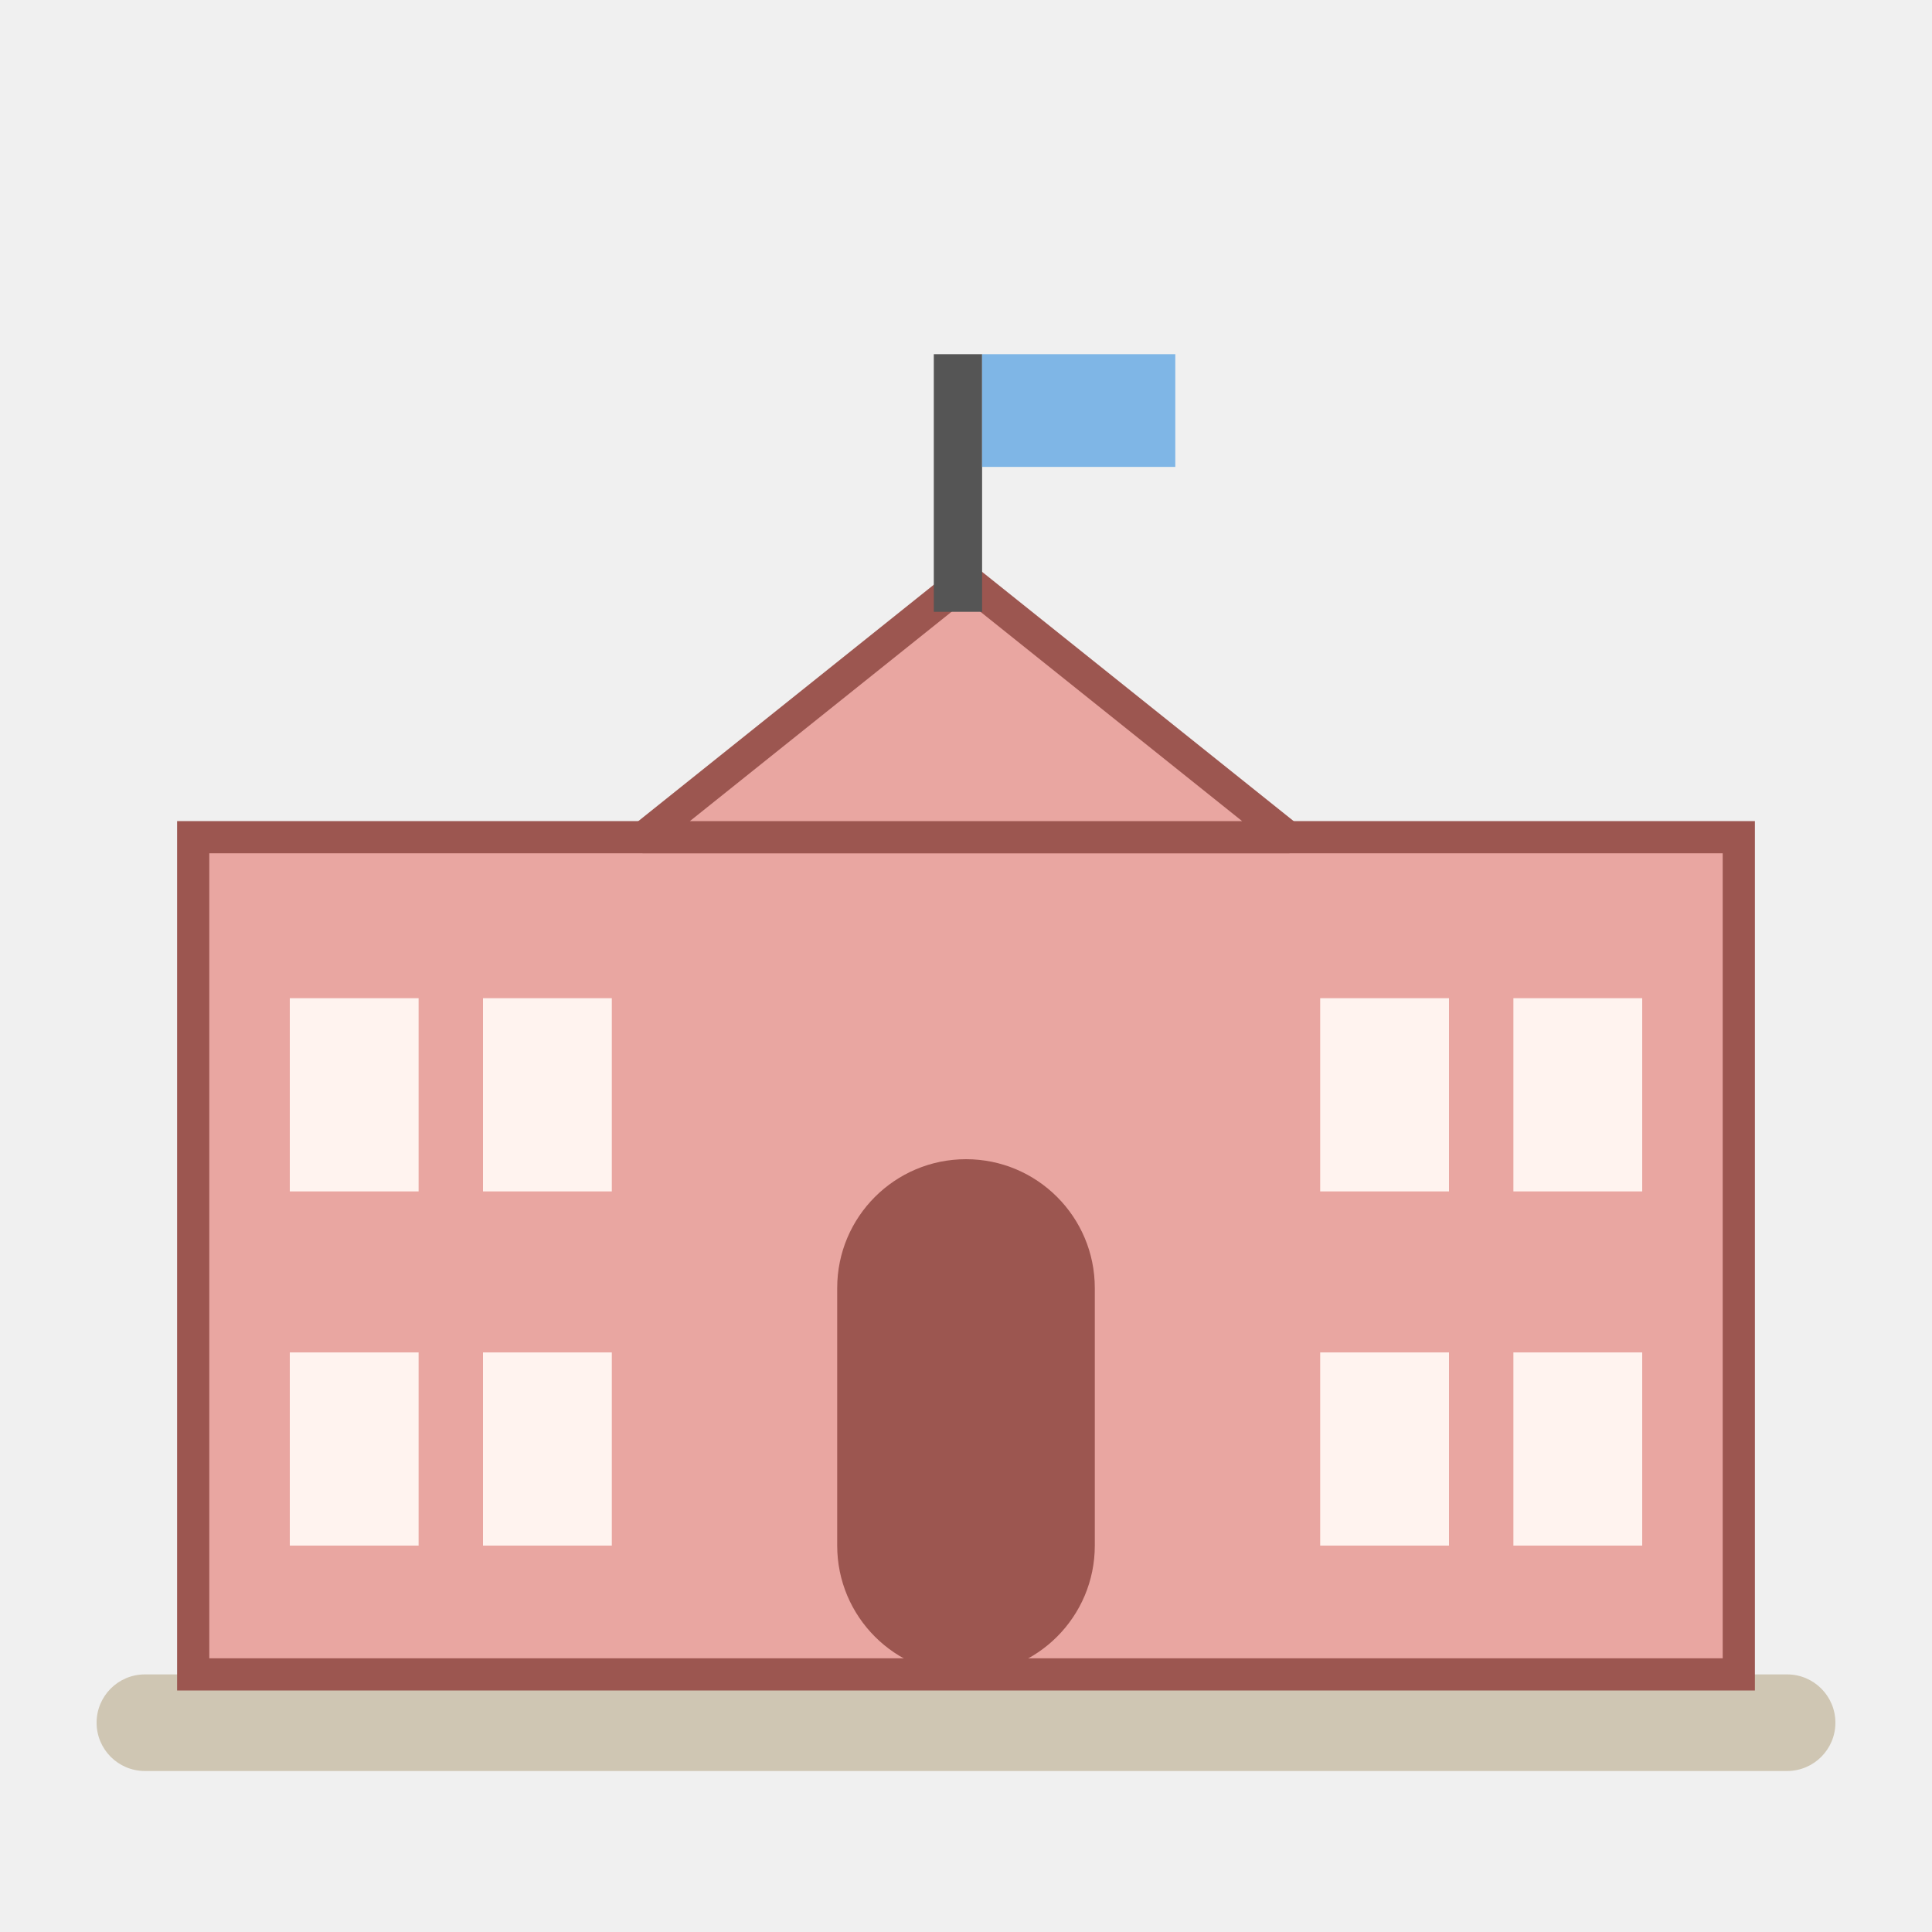
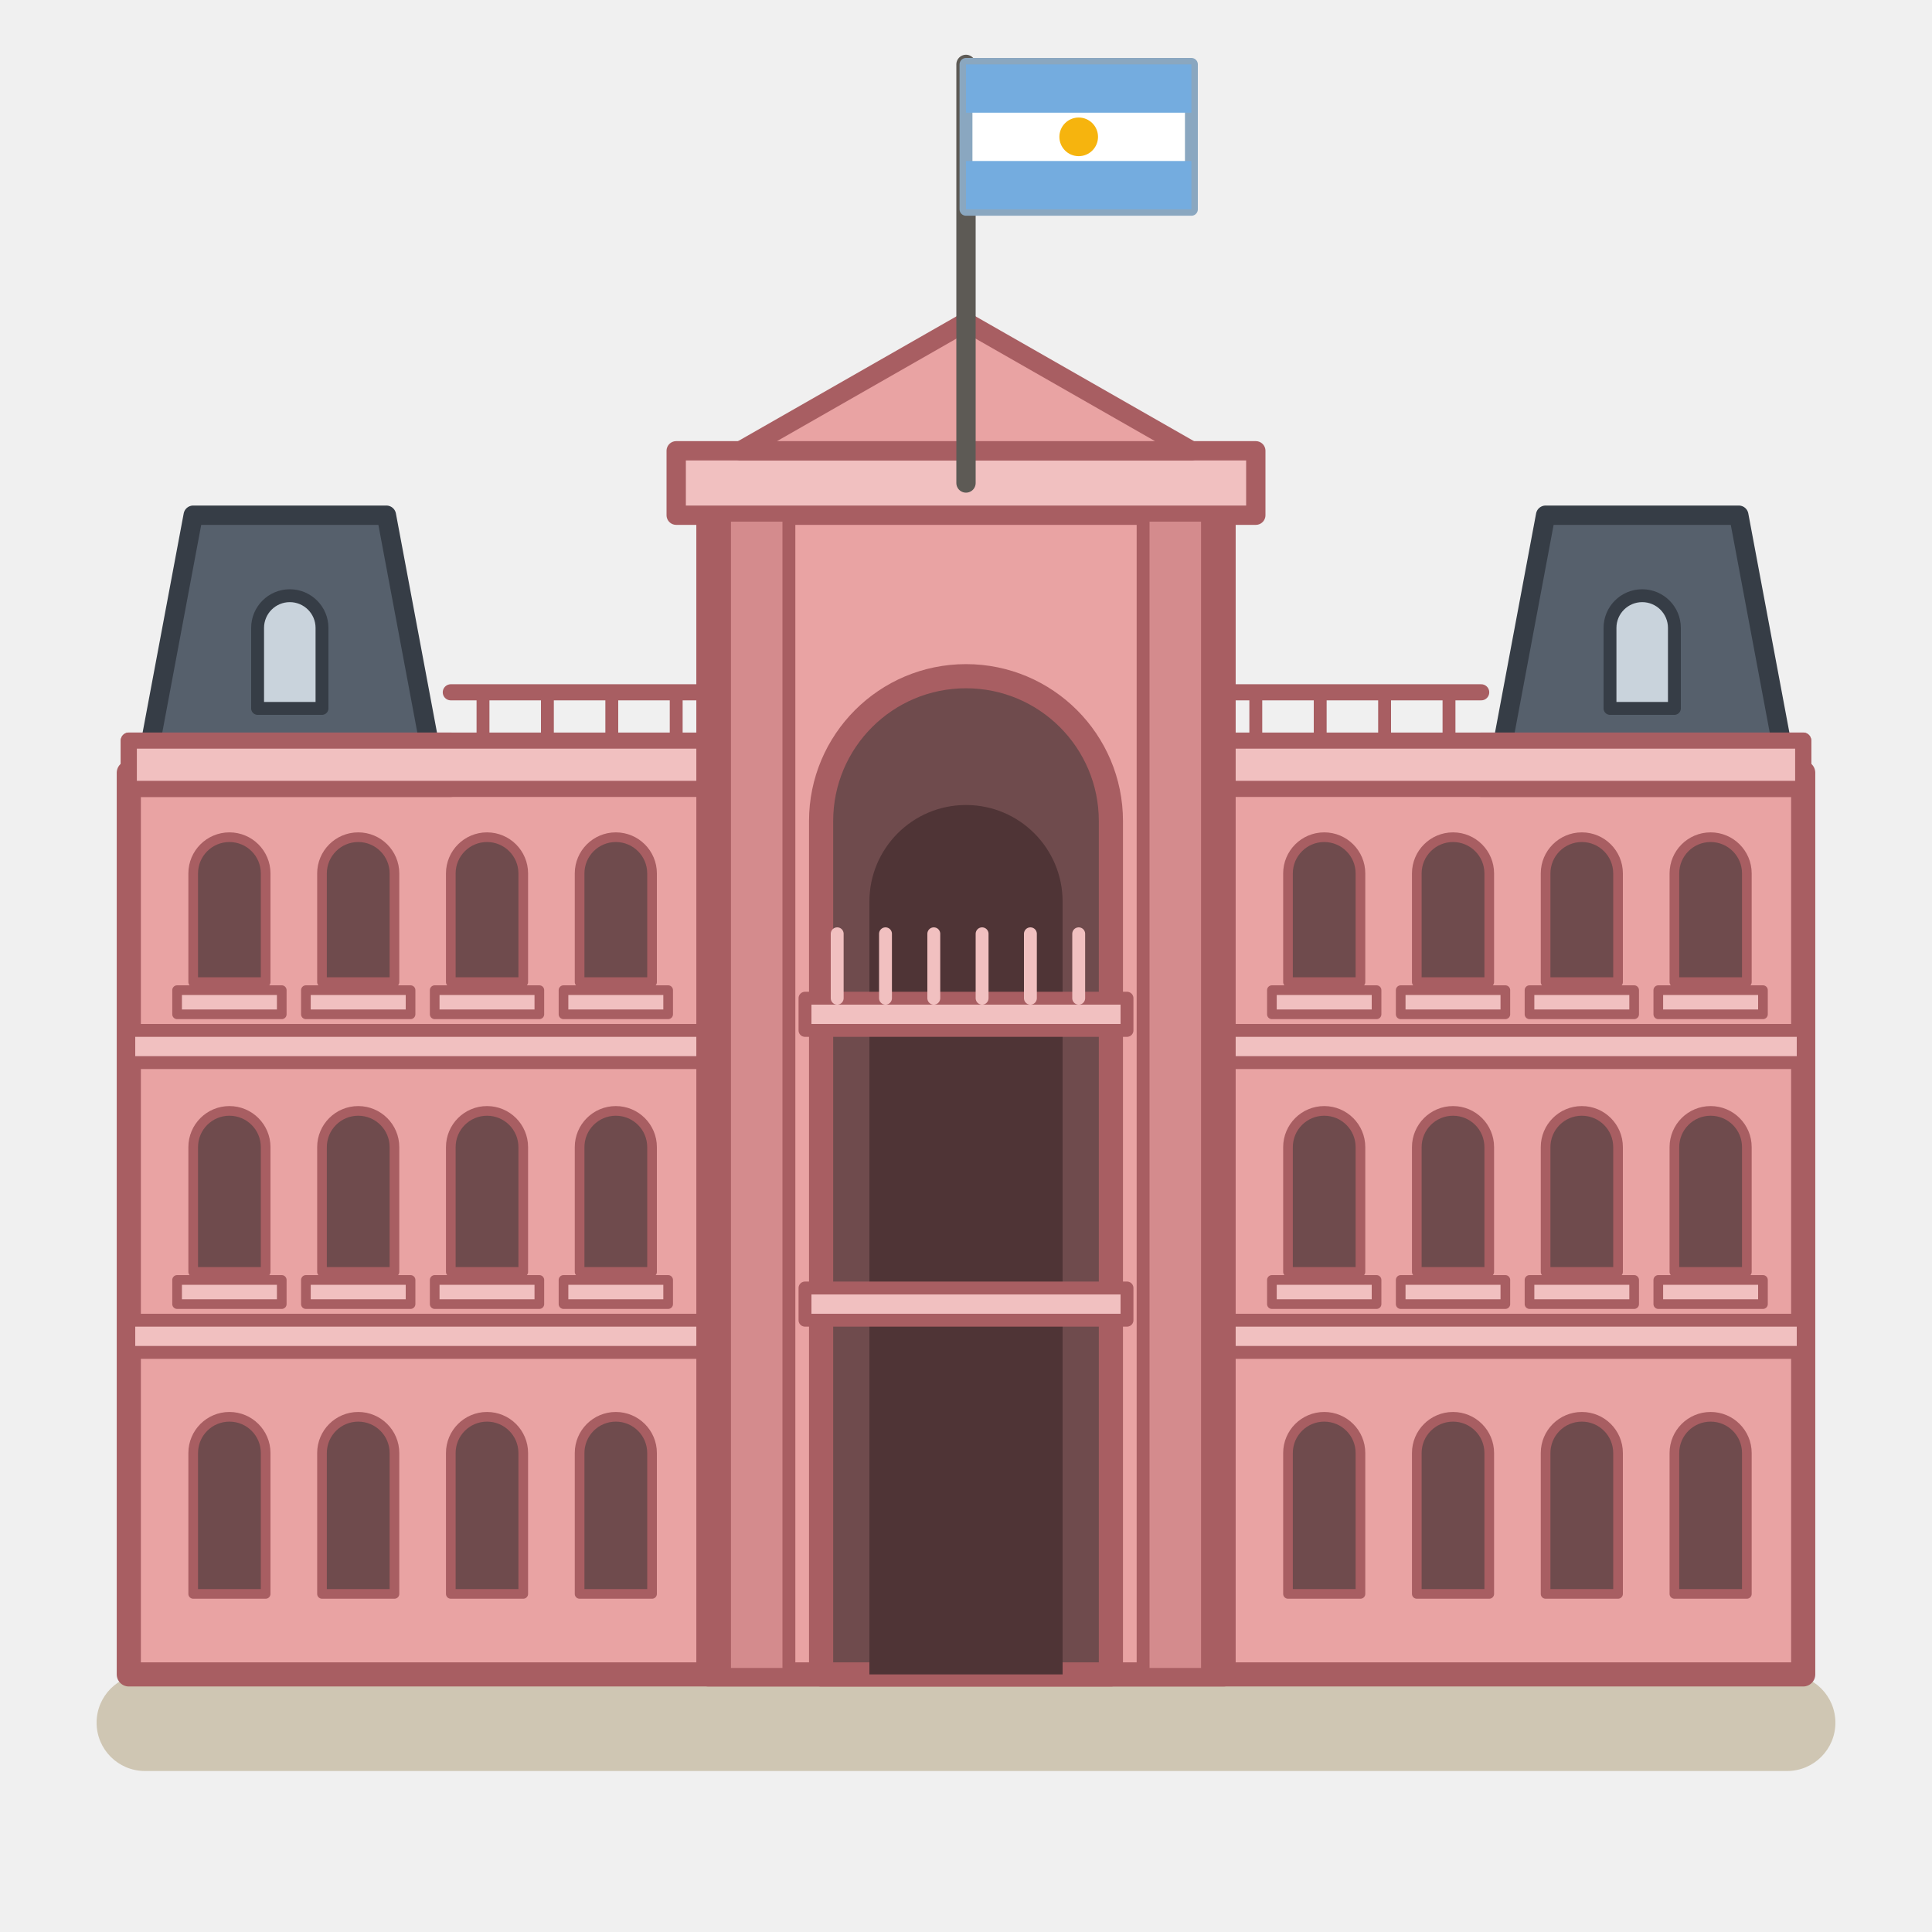
<svg xmlns="http://www.w3.org/2000/svg" viewBox="0 0 120 120">
  <rect x="6" y="104" width="108" height="6" rx="3" fill="#cfc6b3" />
-   <rect x="12" y="52" width="96" height="52" fill="#e9a6a1" stroke="#9c5650" stroke-width="2" />
-   <polygon points="40,52 60,36 80,52" fill="#e9a6a1" stroke="#9c5650" stroke-width="2" stroke-linejoin="round" />
-   <rect x="52" y="72" width="16" height="32" rx="8" fill="#9c5650" />
-   <g fill="#fff3ef">
-     <rect x="18" y="62" width="8" height="12" />
-     <rect x="18" y="84" width="8" height="12" />
-     <rect x="30" y="62" width="8" height="12" />
-     <rect x="30" y="84" width="8" height="12" />
-     <rect x="82" y="62" width="8" height="12" />
-     <rect x="82" y="84" width="8" height="12" />
-     <rect x="94" y="62" width="8" height="12" />
-     <rect x="94" y="84" width="8" height="12" />
-   </g>
-   <rect x="58" y="22" width="3" height="16" fill="#555" />
-   <rect x="61" y="22" width="12" height="7" fill="#7fb6e6" />
+   <rect x="8" y="48" width="104" height="56" fill="#e9a3a3" stroke="#a85e62" stroke-width="1.5" stroke-linejoin="round" />
+   <path d="M9,48L12,32H24L27,48Z" fill="#56606c" stroke="#363d46" stroke-width="1.2" stroke-linejoin="round" />
+   <path d="M16,44V39A2,2 0 0 1 20,39V44Z" fill="#c9d3dc" stroke="#363d46" stroke-width="0.8" stroke-linejoin="round" />
+   <rect x="8" y="46" width="20" height="3" fill="#f1c0c0" stroke="#a85e62" stroke-width="1" stroke-linejoin="round" />
+   <path d="M93,48L96,32H108L111,48Z" fill="#56606c" stroke="#363d46" stroke-width="1.2" stroke-linejoin="round" />
+   <path d="M100,44V39A2,2 0 0 1 104,39V44Z" fill="#c9d3dc" stroke="#363d46" stroke-width="0.8" stroke-linejoin="round" />
+   <rect x="92" y="46" width="20" height="3" fill="#f1c0c0" stroke="#a85e62" stroke-width="1" stroke-linejoin="round" />
+   <rect x="8" y="46" width="104" height="3" fill="#f1c0c0" stroke="#a85e62" stroke-width="1" stroke-linejoin="round" />
+   <path d="M30,43L30,46M34,43L34,46M38,43L38,46M42,43L42,46M46,43L46,46M50,43L50,46M54,43L54,46M58,43L58,46M62,43L62,46M66,43L66,46M70,43L70,46M74,43L74,46M78,43L78,46M82,43L82,46M86,43L86,46M90,43L90,46" stroke="#a85e62" stroke-width="0.8" fill="none" stroke-linecap="round" />
+   <line x1="28" y1="43" x2="92" y2="43" stroke="#a85e62" stroke-width="1" stroke-linecap="round" />
+   <rect x="8" y="64" width="104" height="2" fill="#f1c0c0" stroke="#a85e62" stroke-width="0.8" stroke-linejoin="round" />
+   <rect x="8" y="82" width="104" height="2" fill="#f1c0c0" stroke="#a85e62" stroke-width="0.8" stroke-linejoin="round" />
+   <path d="M12,61V54.25a2.25,2.25 0 0 1 4.5,0V61ZM12,79V71.25a2.25,2.25 0 0 1 4.5,0V79ZM12,99V90.25a2.25,2.25 0 0 1 4.5,0V99ZM20,61V54.25a2.25,2.25 0 0 1 4.5,0V61ZM20,79V71.25a2.25,2.25 0 0 1 4.5,0V79ZM20,99V90.25a2.25,2.25 0 0 1 4.5,0V99ZM28,61V54.25a2.25,2.25 0 0 1 4.5,0V61ZM28,79V71.25a2.25,2.25 0 0 1 4.5,0V79ZM28,99V90.25a2.25,2.25 0 0 1 4.5,0V99ZM36,61V54.25a2.25,2.25 0 0 1 4.5,0V61ZM36,79V71.25a2.25,2.25 0 0 1 4.5,0V79ZM36,99V90.25a2.25,2.25 0 0 1 4.5,0V99ZM80,61V54.25a2.25,2.25 0 0 1 4.5,0V61ZM80,79V71.25a2.25,2.25 0 0 1 4.5,0V79ZM80,99V90.25a2.25,2.25 0 0 1 4.5,0V99ZM88,61V54.25a2.25,2.25 0 0 1 4.5,0V61ZM88,79V71.25a2.25,2.25 0 0 1 4.5,0V79ZM88,99V90.25a2.25,2.25 0 0 1 4.5,0V99ZM96,61V54.25a2.25,2.25 0 0 1 4.5,0V61ZM96,79V71.25a2.25,2.25 0 0 1 4.5,0V79ZM96,99V90.25a2.25,2.25 0 0 1 4.5,0V99ZM104,61V54.25a2.25,2.25 0 0 1 4.5,0V61ZM104,79V71.25a2.25,2.25 0 0 1 4.5,0V79ZM104,99V90.25a2.25,2.25 0 0 1 4.5,0V99Z" fill="#6f4b4d" stroke="#a85e62" stroke-width="0.6" stroke-linejoin="round" />
+   <path d="M11,61.5h6.5v1.5h-6.5ZM11,79.5h6.5v1.5h-6.5ZM19,61.5h6.5v1.5h-6.5ZM19,79.5h6.5v1.5h-6.5ZM27,61.5h6.5v1.5h-6.5ZM27,79.5h6.5v1.5h-6.5ZM35,61.5h6.5v1.5h-6.5ZM35,79.5h6.5v1.5h-6.5ZM79,61.5h6.5v1.5h-6.5ZM79,79.5h6.5v1.5h-6.5ZM87,61.5h6.5v1.5h-6.5ZM87,79.5h6.5v1.5h-6.5ZM95,61.5h6.5v1.5h-6.5ZM95,79.5h6.5v1.5h-6.5ZM103,61.5h6.5v1.5h-6.5ZM103,79.5h6.5v1.5h-6.5Z" fill="#f1c0c0" stroke="#a85e62" stroke-width="0.6" stroke-linejoin="round" />
+   <rect x="44" y="30" width="32" height="74" fill="#e9a3a3" stroke="#a85e62" stroke-width="1.5" stroke-linejoin="round" />
+   <rect x="42" y="28" width="36" height="4" fill="#f1c0c0" stroke="#a85e62" stroke-width="1.2" stroke-linejoin="round" />
+   <polygon points="46,28 60,20 74,28" fill="#e9a3a3" stroke="#a85e62" stroke-width="1.2" stroke-linejoin="round" />
+   <rect x="45" y="32" width="4" height="72" fill="#d48b8d" stroke="#a85e62" stroke-width="0.8" stroke-linejoin="round" />
+   <rect x="71" y="32" width="4" height="72" fill="#d48b8d" stroke="#a85e62" stroke-width="0.8" stroke-linejoin="round" />
+   <path d="M51,104V51A9,9 0 0 1 69,51V104Z" fill="#6f4b4d" stroke="#a85e62" stroke-width="1.5" stroke-linejoin="round" />
+   <path d="M54,104V56A6,6 0 0 1 66,56V104Z" fill="#4f3436" />
+   <rect x="50" y="62" width="20" height="2" fill="#f1c0c0" stroke="#a85e62" stroke-width="0.8" stroke-linejoin="round" />
+   <rect x="50" y="80" width="20" height="2" fill="#f1c0c0" stroke="#a85e62" stroke-width="0.8" stroke-linejoin="round" />
+   <path d="M52,58L52,62M55,58L55,62M58,58L58,62M61,58L61,62M64,58L64,62M67,58L67,62" stroke="#f1c0c0" stroke-width="0.8" fill="none" stroke-linecap="round" />
+   <line x1="60" y1="4" x2="60" y2="30" stroke="#5d5a55" stroke-width="1.2" stroke-linecap="round" />
+   <rect x="60" y="4" width="14" height="9" fill="#ffffff" stroke="#8aa7c0" stroke-width="0.8" stroke-linejoin="round" />
+   <rect x="60" y="4" width="14" height="3" fill="#74acdf" />
+   <rect x="60" y="10" width="14" height="3" fill="#74acdf" />
+   <circle cx="67" cy="8.5" r="1.2" fill="#f6b40e" />
</svg>
